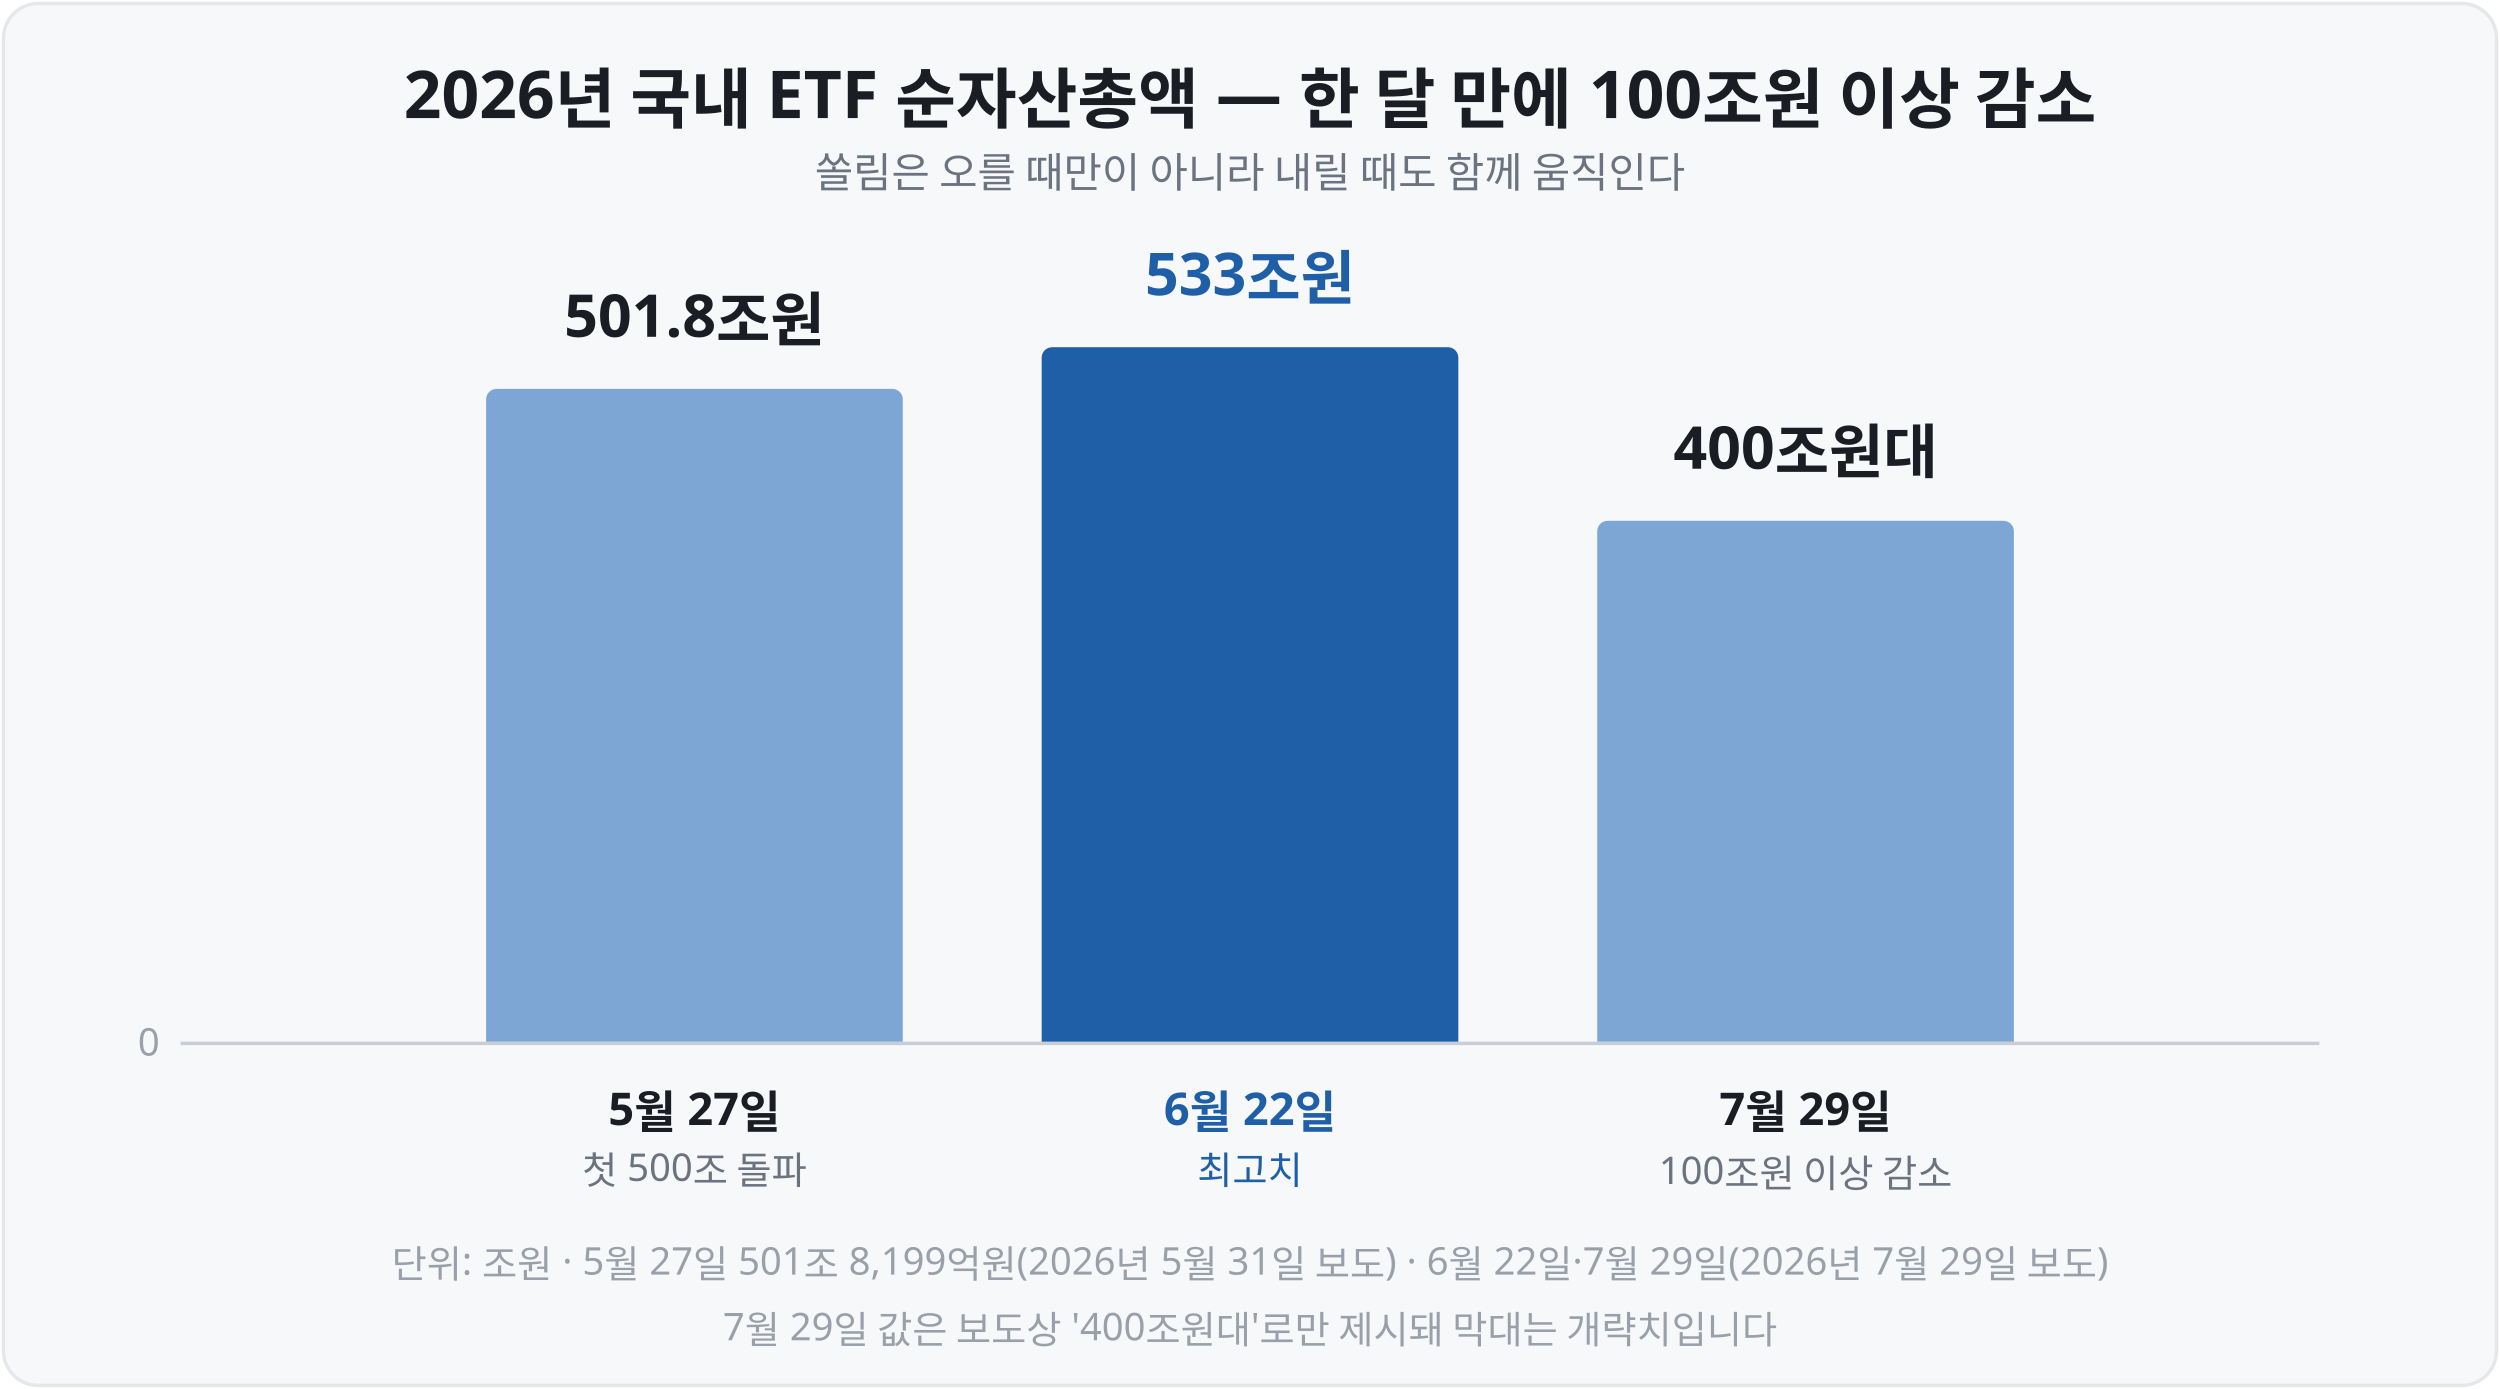
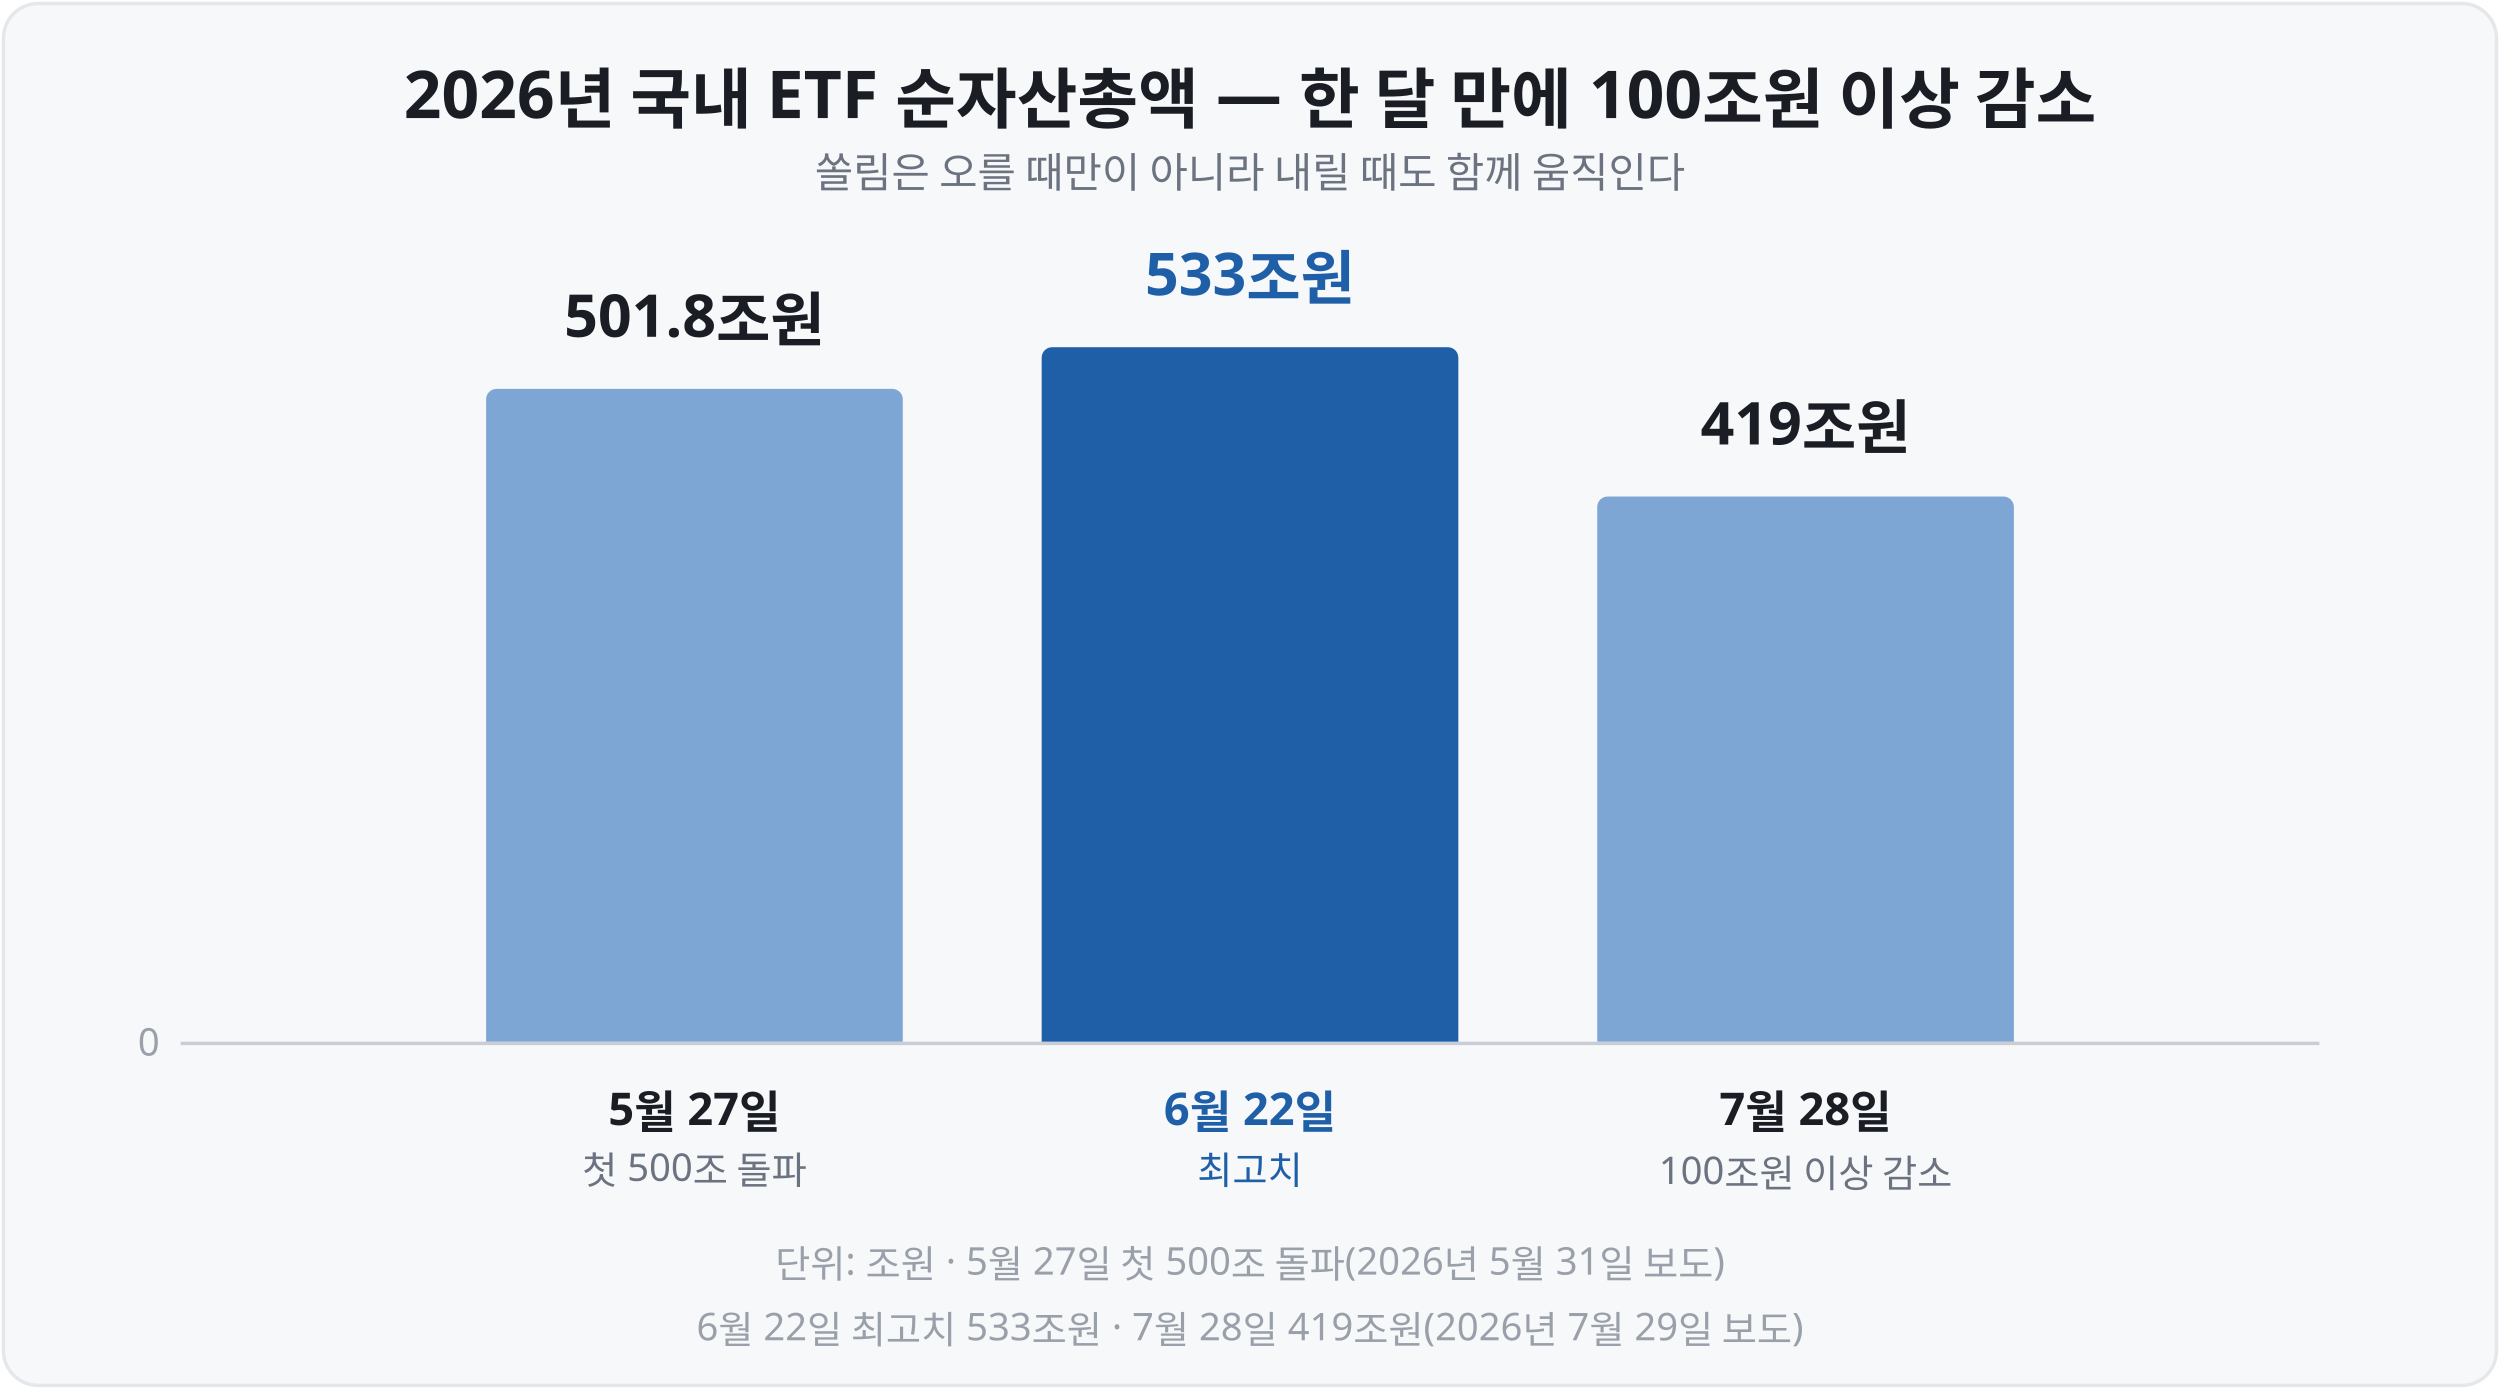
<svg xmlns="http://www.w3.org/2000/svg" viewBox="0 0 720 400" width="720" height="400" font-family="'Apple SD Gothic Neo', 'Noto Sans KR', sans-serif">
  <rect x="1" y="1" width="718" height="398" rx="10" fill="#f7f8fa" stroke="#e5e7eb" />
  <text x="360" y="34" text-anchor="middle" font-size="19" font-weight="700" fill="#1a1d24">2026년 국내 ETF 순자산총액 — 한 달 만에 100조원 이상 감소</text>
  <text x="360" y="54" text-anchor="middle" font-size="12" fill="#6b7280">쏠림은 오를 때만이 아니라 내릴 때도 함께 움직인다</text>
  <rect x="52" y="300" width="616" height="1" fill="#c9ced6" />
  <text x="46" y="304" text-anchor="end" font-size="11" fill="#9aa0aa">0</text>
  <path d="M140 300 V115 A3 3 0 0 1 143 112 H257 A3 3 0 0 1 260 115 V300 Z" fill="#7ea6d4" />
  <text x="200" y="97" text-anchor="middle" font-size="17" font-weight="700" fill="#1a1d24">501.8조원</text>
  <text x="200" y="324" text-anchor="middle" font-size="13" font-weight="700" fill="#1a1d24">5월 27일</text>
  <text x="200" y="341" text-anchor="middle" font-size="11" fill="#6b7280">첫 500조 돌파</text>
  <path d="M300 300 V103 A3 3 0 0 1 303 100 H417 A3 3 0 0 1 420 103 V300 Z" fill="#1f5fa8" />
  <text x="360" y="85" text-anchor="middle" font-size="17" font-weight="700" fill="#1f5fa8">533조원</text>
  <text x="360" y="324" text-anchor="middle" font-size="13" font-weight="700" fill="#1f5fa8">6월 22일</text>
  <text x="360" y="341" text-anchor="middle" font-size="11" fill="#1f5fa8">최고치</text>
-   <path d="M460 300 V153 A3 3 0 0 1 463 150 H577 A3 3 0 0 1 580 153 V300 Z" fill="#7ea6d4" />
-   <text x="520" y="135" text-anchor="middle" font-size="17" font-weight="700" fill="#1a1d24">400조원대</text>
-   <text x="520" y="324" text-anchor="middle" font-size="13" font-weight="700" fill="#1a1d24">7월 29일</text>
+   <path d="M460 300 V146 A3 3 0 0 1 463 143 H577 A3 3 0 0 1 580 146 V300 Z" fill="#7ea6d4" />
+   <text x="520" y="128" text-anchor="middle" font-size="17" font-weight="700" fill="#1a1d24">419조원</text>
+   <text x="520" y="324" text-anchor="middle" font-size="13" font-weight="700" fill="#1a1d24">7월 28일</text>
  <text x="520" y="341" text-anchor="middle" font-size="11" fill="#6b7280">100조원 이상 감소</text>
-   <text x="360" y="368" text-anchor="middle" font-size="11" fill="#9aa0aa">단위: 조원 · 5월 27일 501조 8,199억원(2026년 5월 31일 보도) · 6월 22일·7월 29일(2026년 7월 29일 보도)</text>
-   <text x="360" y="386" text-anchor="middle" font-size="11" fill="#9aa0aa">7월 29일 값은 보도상 '400조원대'로만 제시돼 막대는 개략치입니다</text>
+   <text x="360" y="368" text-anchor="middle" font-size="11" fill="#9aa0aa">단위: 조원 · 5월 27일 첫 500조 돌파(2026년 5월 31일 보도)</text>
+   <text x="360" y="386" text-anchor="middle" font-size="11" fill="#9aa0aa">6월 22일 최고치 533조원 · 7월 28일 419조원(2026년 7월 29일 보도)</text>
</svg>
